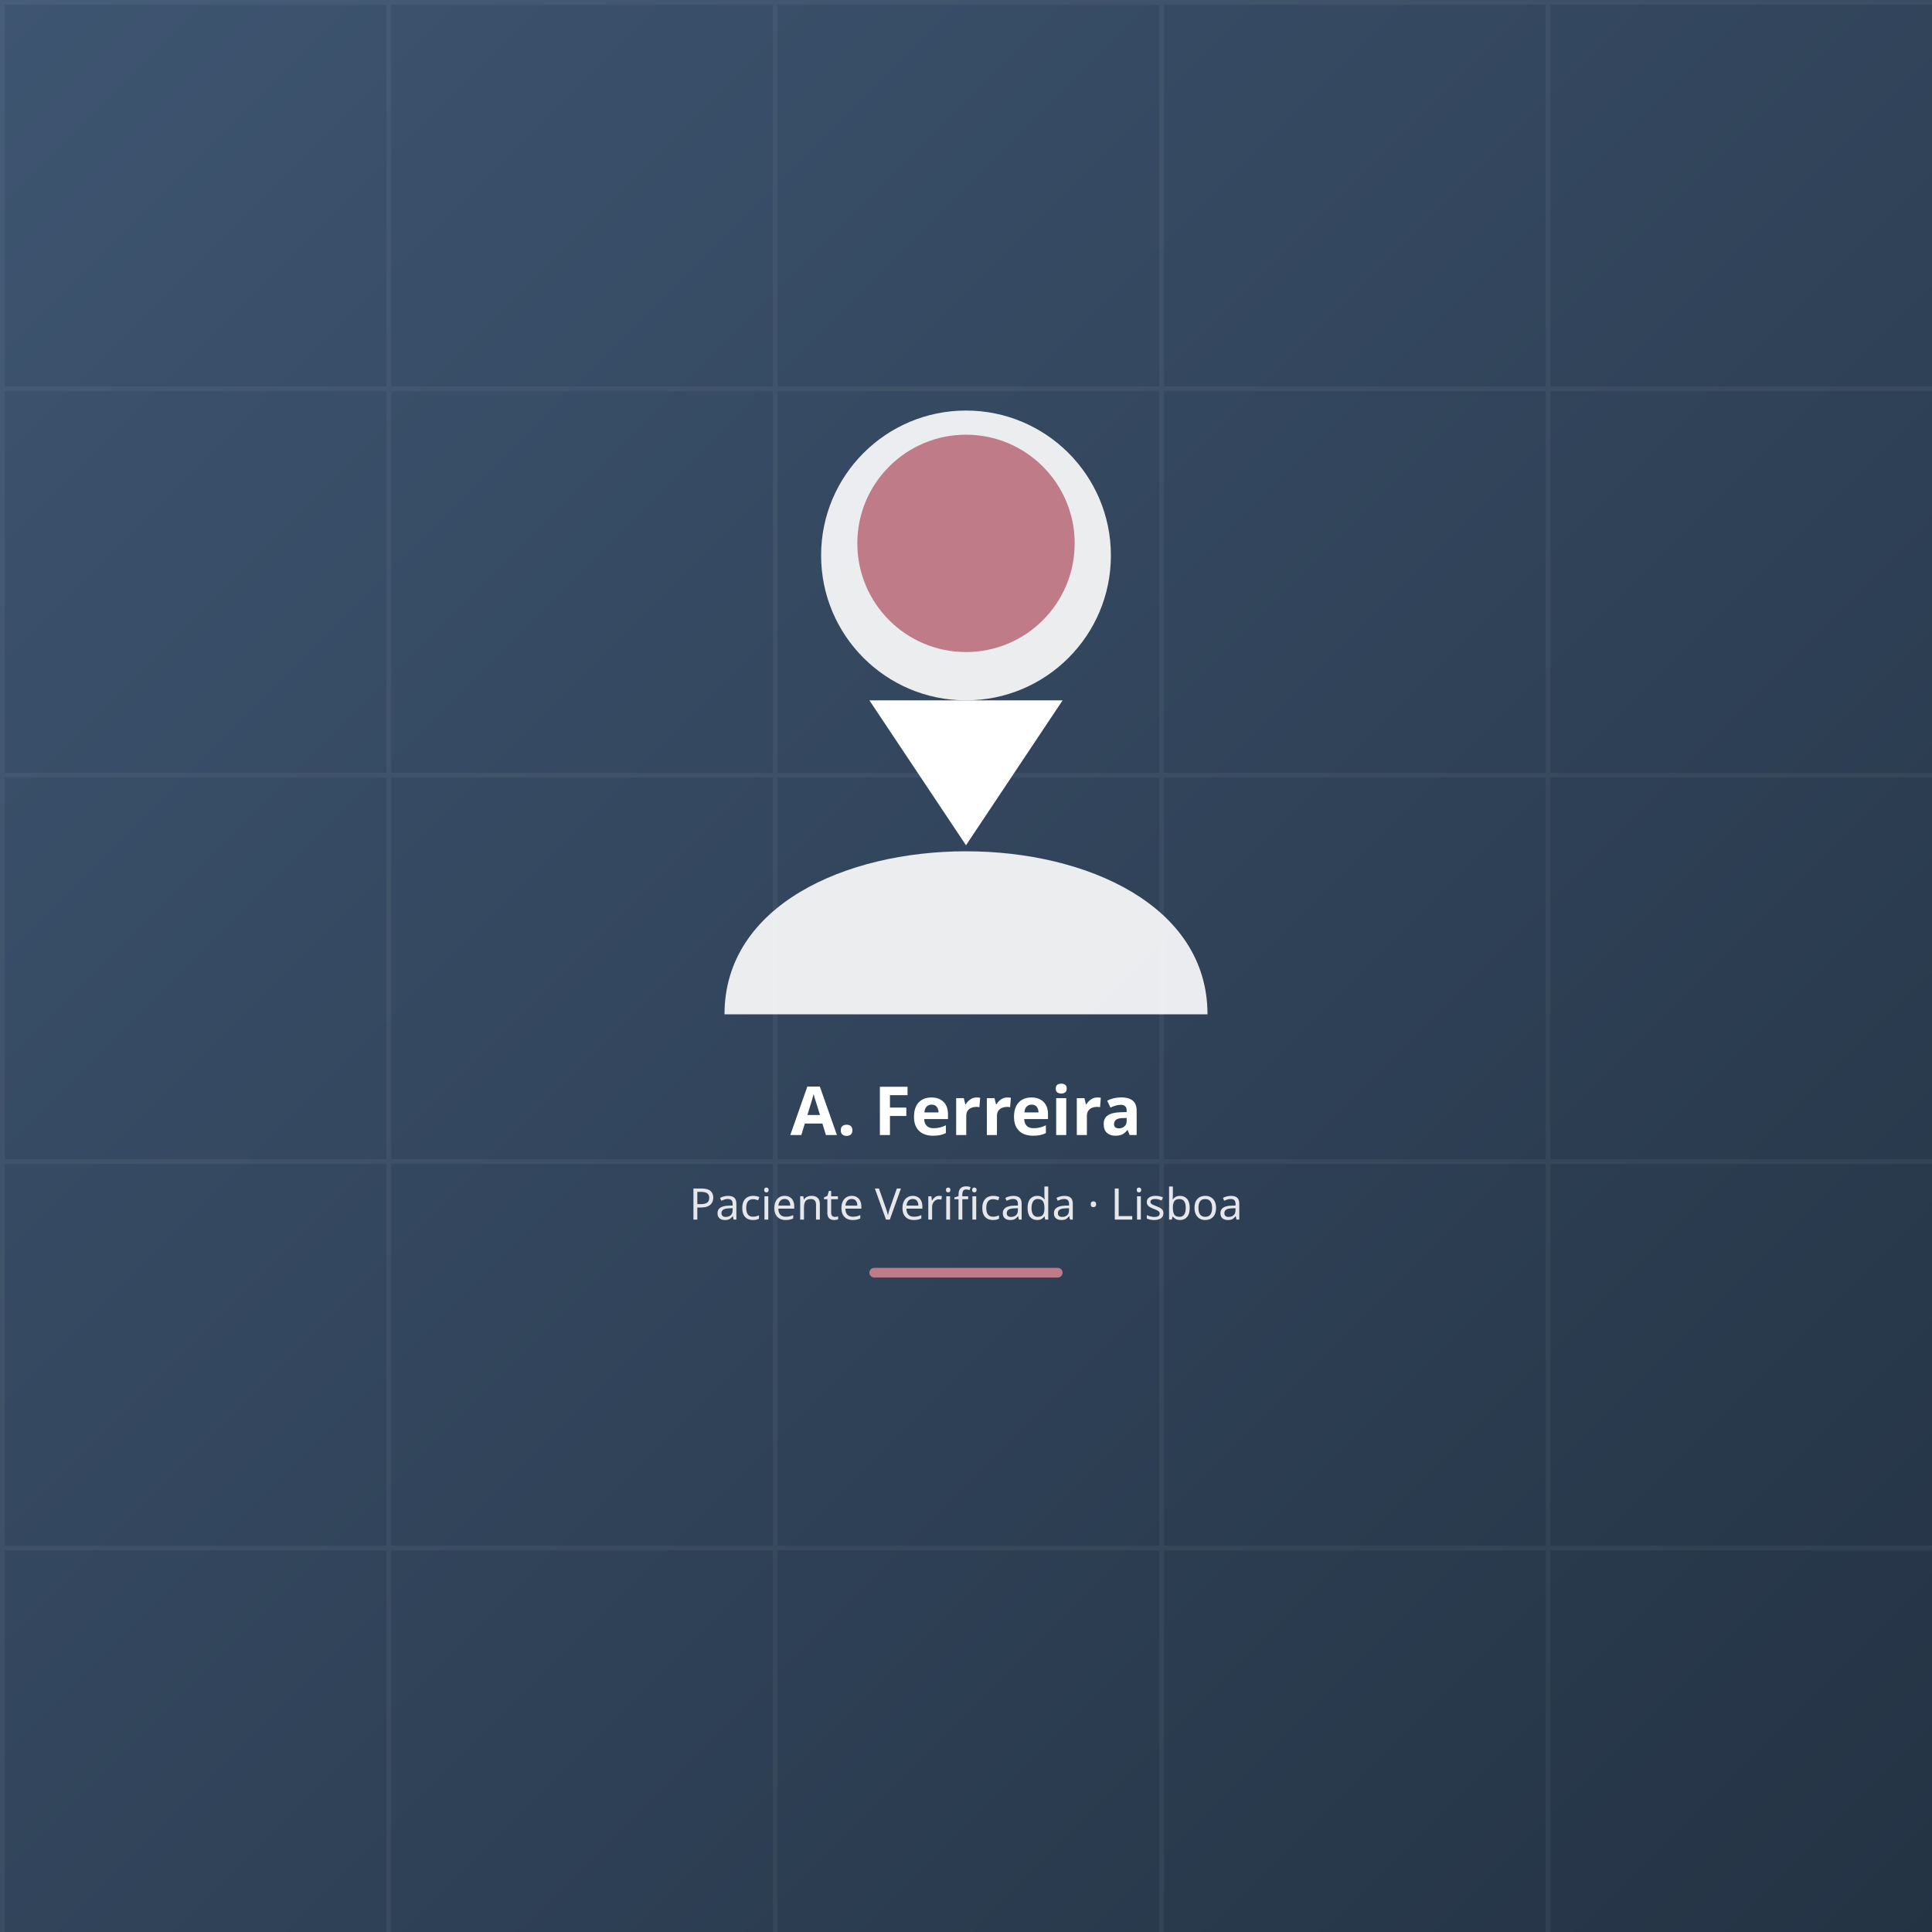
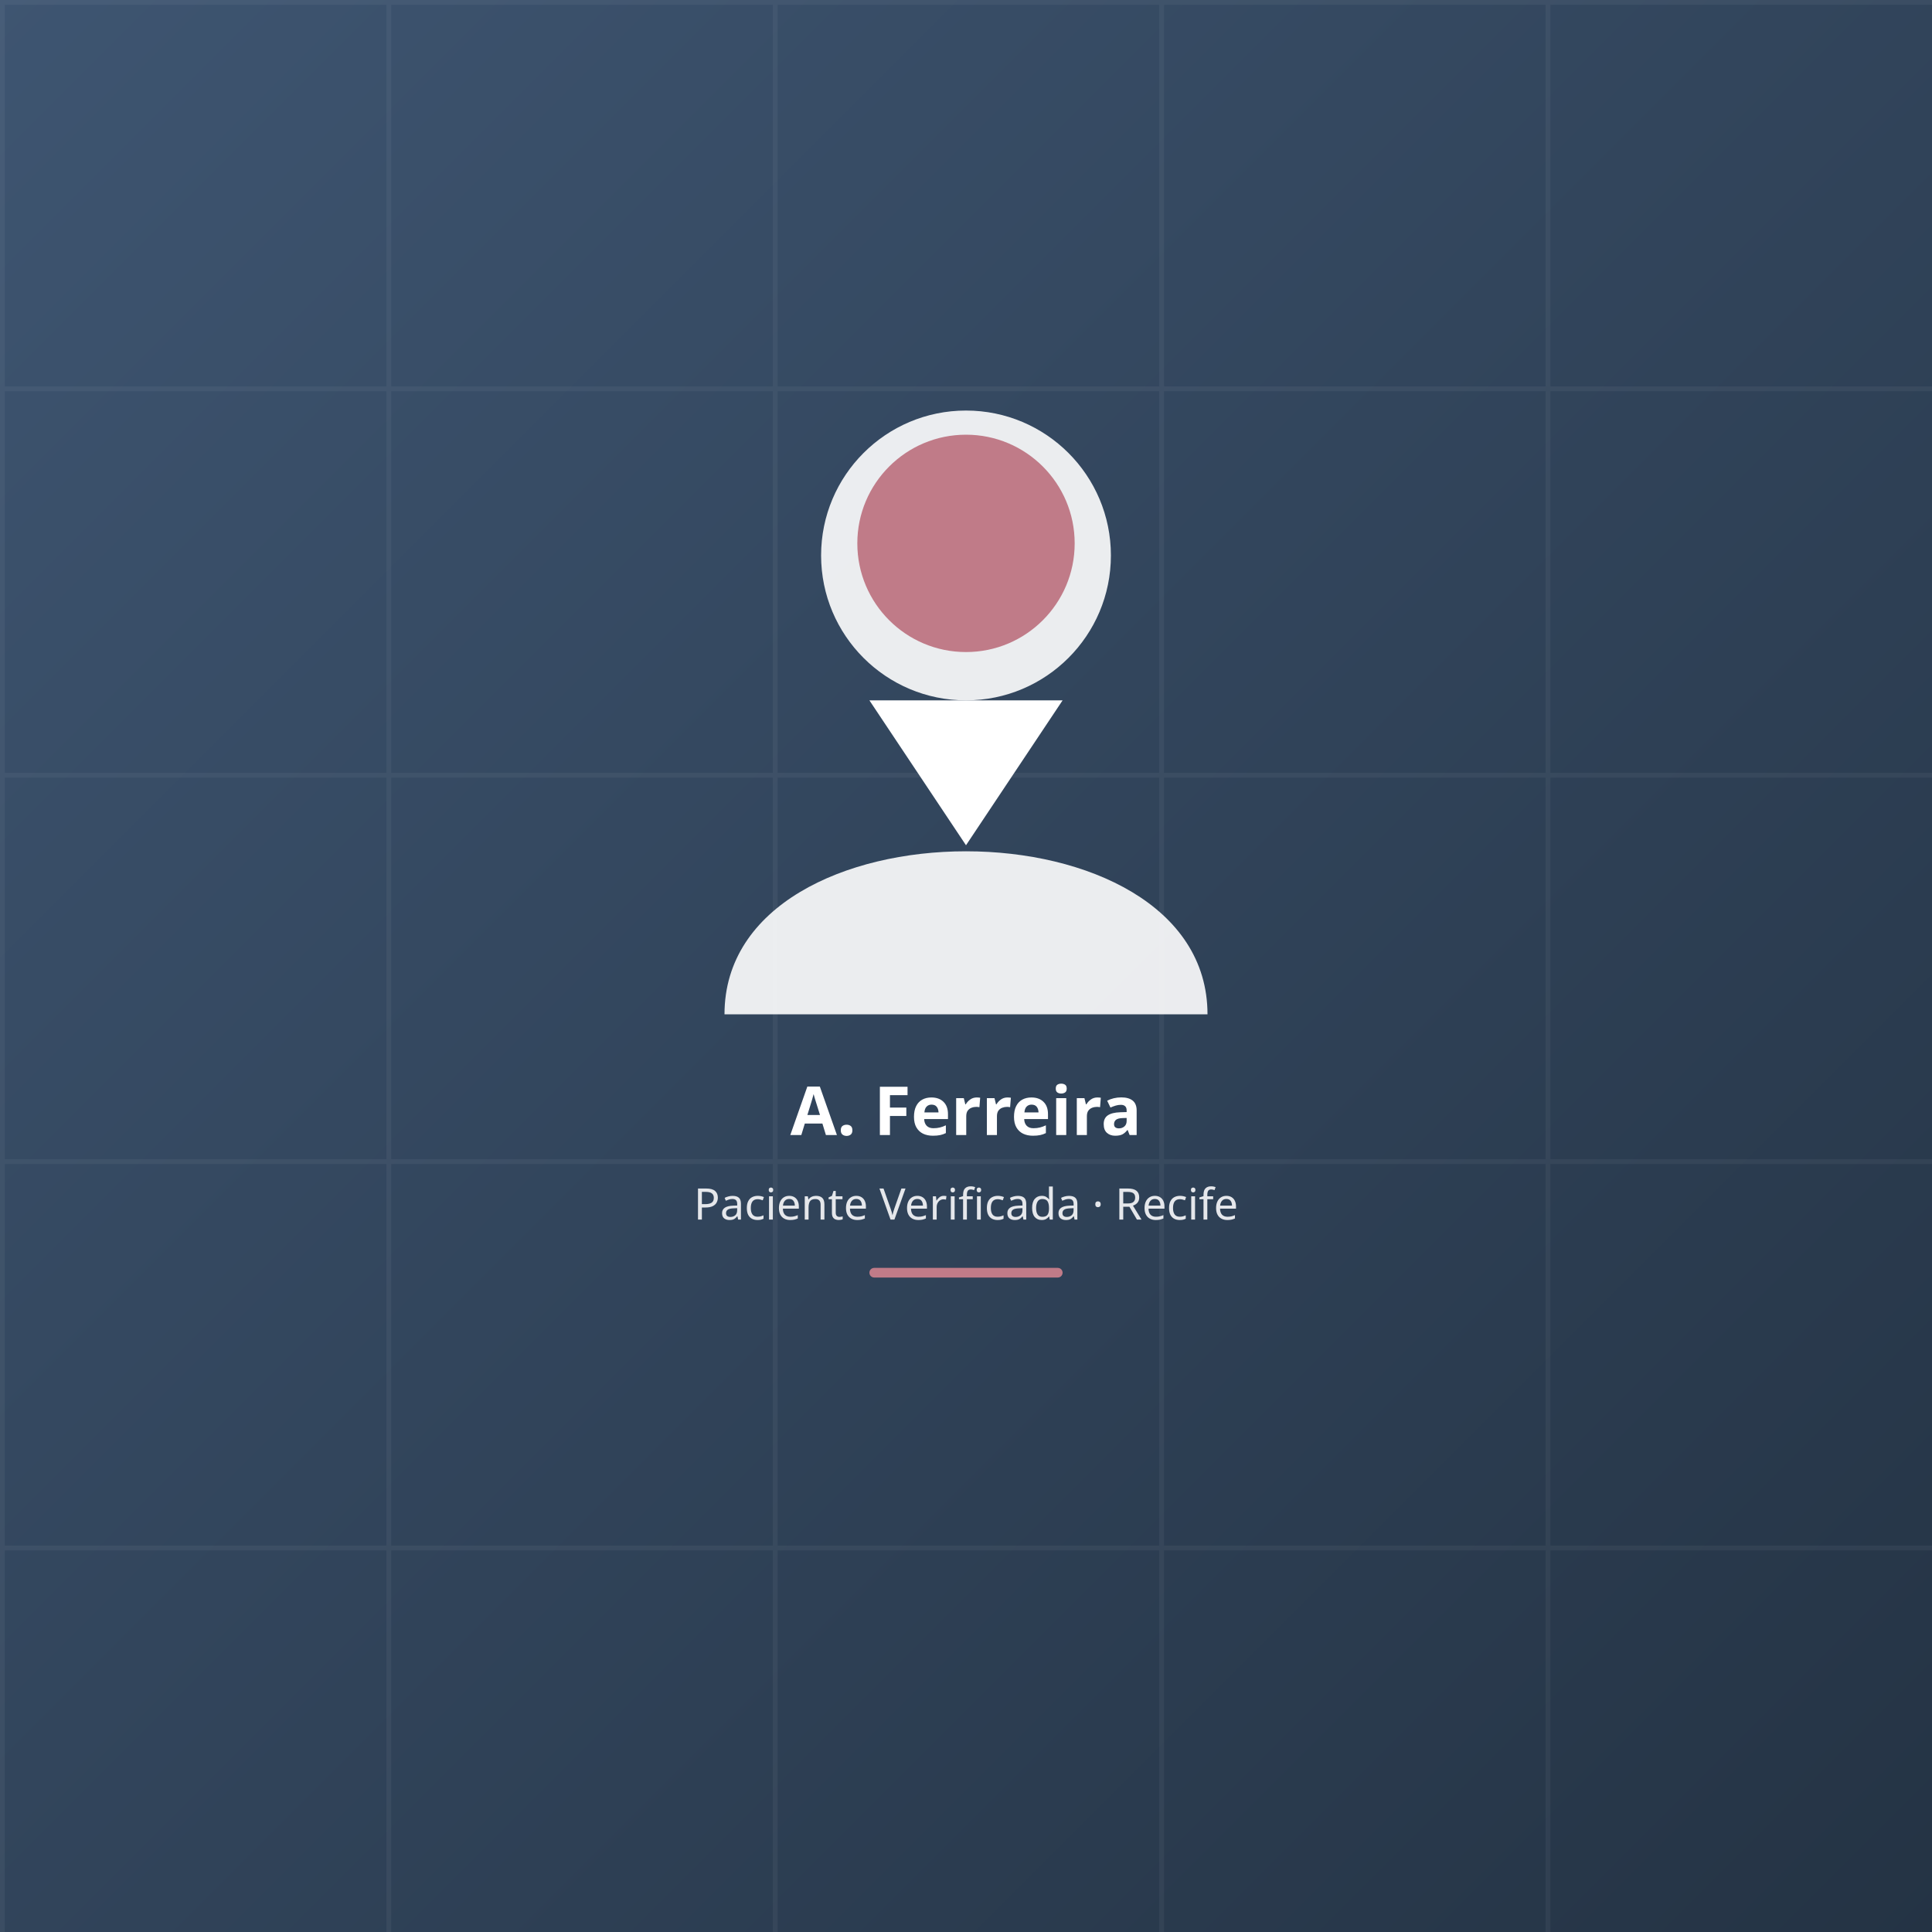
<svg xmlns="http://www.w3.org/2000/svg" viewBox="0 0 200 200" width="200" height="200">
  <defs>
    <linearGradient id="bgGrad" x1="0%" y1="0%" x2="100%" y2="100%">
      <stop offset="0%" stop-color="#3E5571" />
      <stop offset="100%" stop-color="#243344" />
    </linearGradient>
    <pattern id="grid" width="40" height="40" patternUnits="userSpaceOnUse">
      <path d="M 40 0 L 0 0 0 40" fill="none" stroke="#FFFFFF" stroke-width="1" opacity="0.05" />
    </pattern>
  </defs>
  <rect width="200" height="200" fill="url(#bgGrad)" />
  <rect width="200" height="200" fill="url(#grid)" />
  <g transform="scale(0.25)">
    <circle cx="400" cy="230" r="60" fill="#FFFFFF" opacity="0.9" />
    <path d="M300 420 C300 330 500 330 500 420 Z" fill="#FFFFFF" opacity="0.9" />
    <circle cx="400" cy="225" r="45" fill="#C07B88" />
    <path d="M360 290 L400 350 L440 290 Z" fill="#FFFFFF" />
    <text x="400" y="470" font-family="'Outfit', sans-serif" font-size="28" font-weight="700" fill="#FFFFFF" text-anchor="middle">A. Ferreira</text>
-     <text x="400" y="505" font-family="'Outfit', sans-serif" font-size="18" font-weight="400" fill="#E5E7EB" text-anchor="middle">Paciente Verificada · Lisboa</text>
+     <text x="400" y="505" font-family="'Outfit', sans-serif" font-size="18" font-weight="400" fill="#E5E7EB" text-anchor="middle">Paciente Verificada · Recife</text>
    <rect x="360" y="525" width="80" height="4" rx="2" fill="#C07B88" />
  </g>
</svg>
